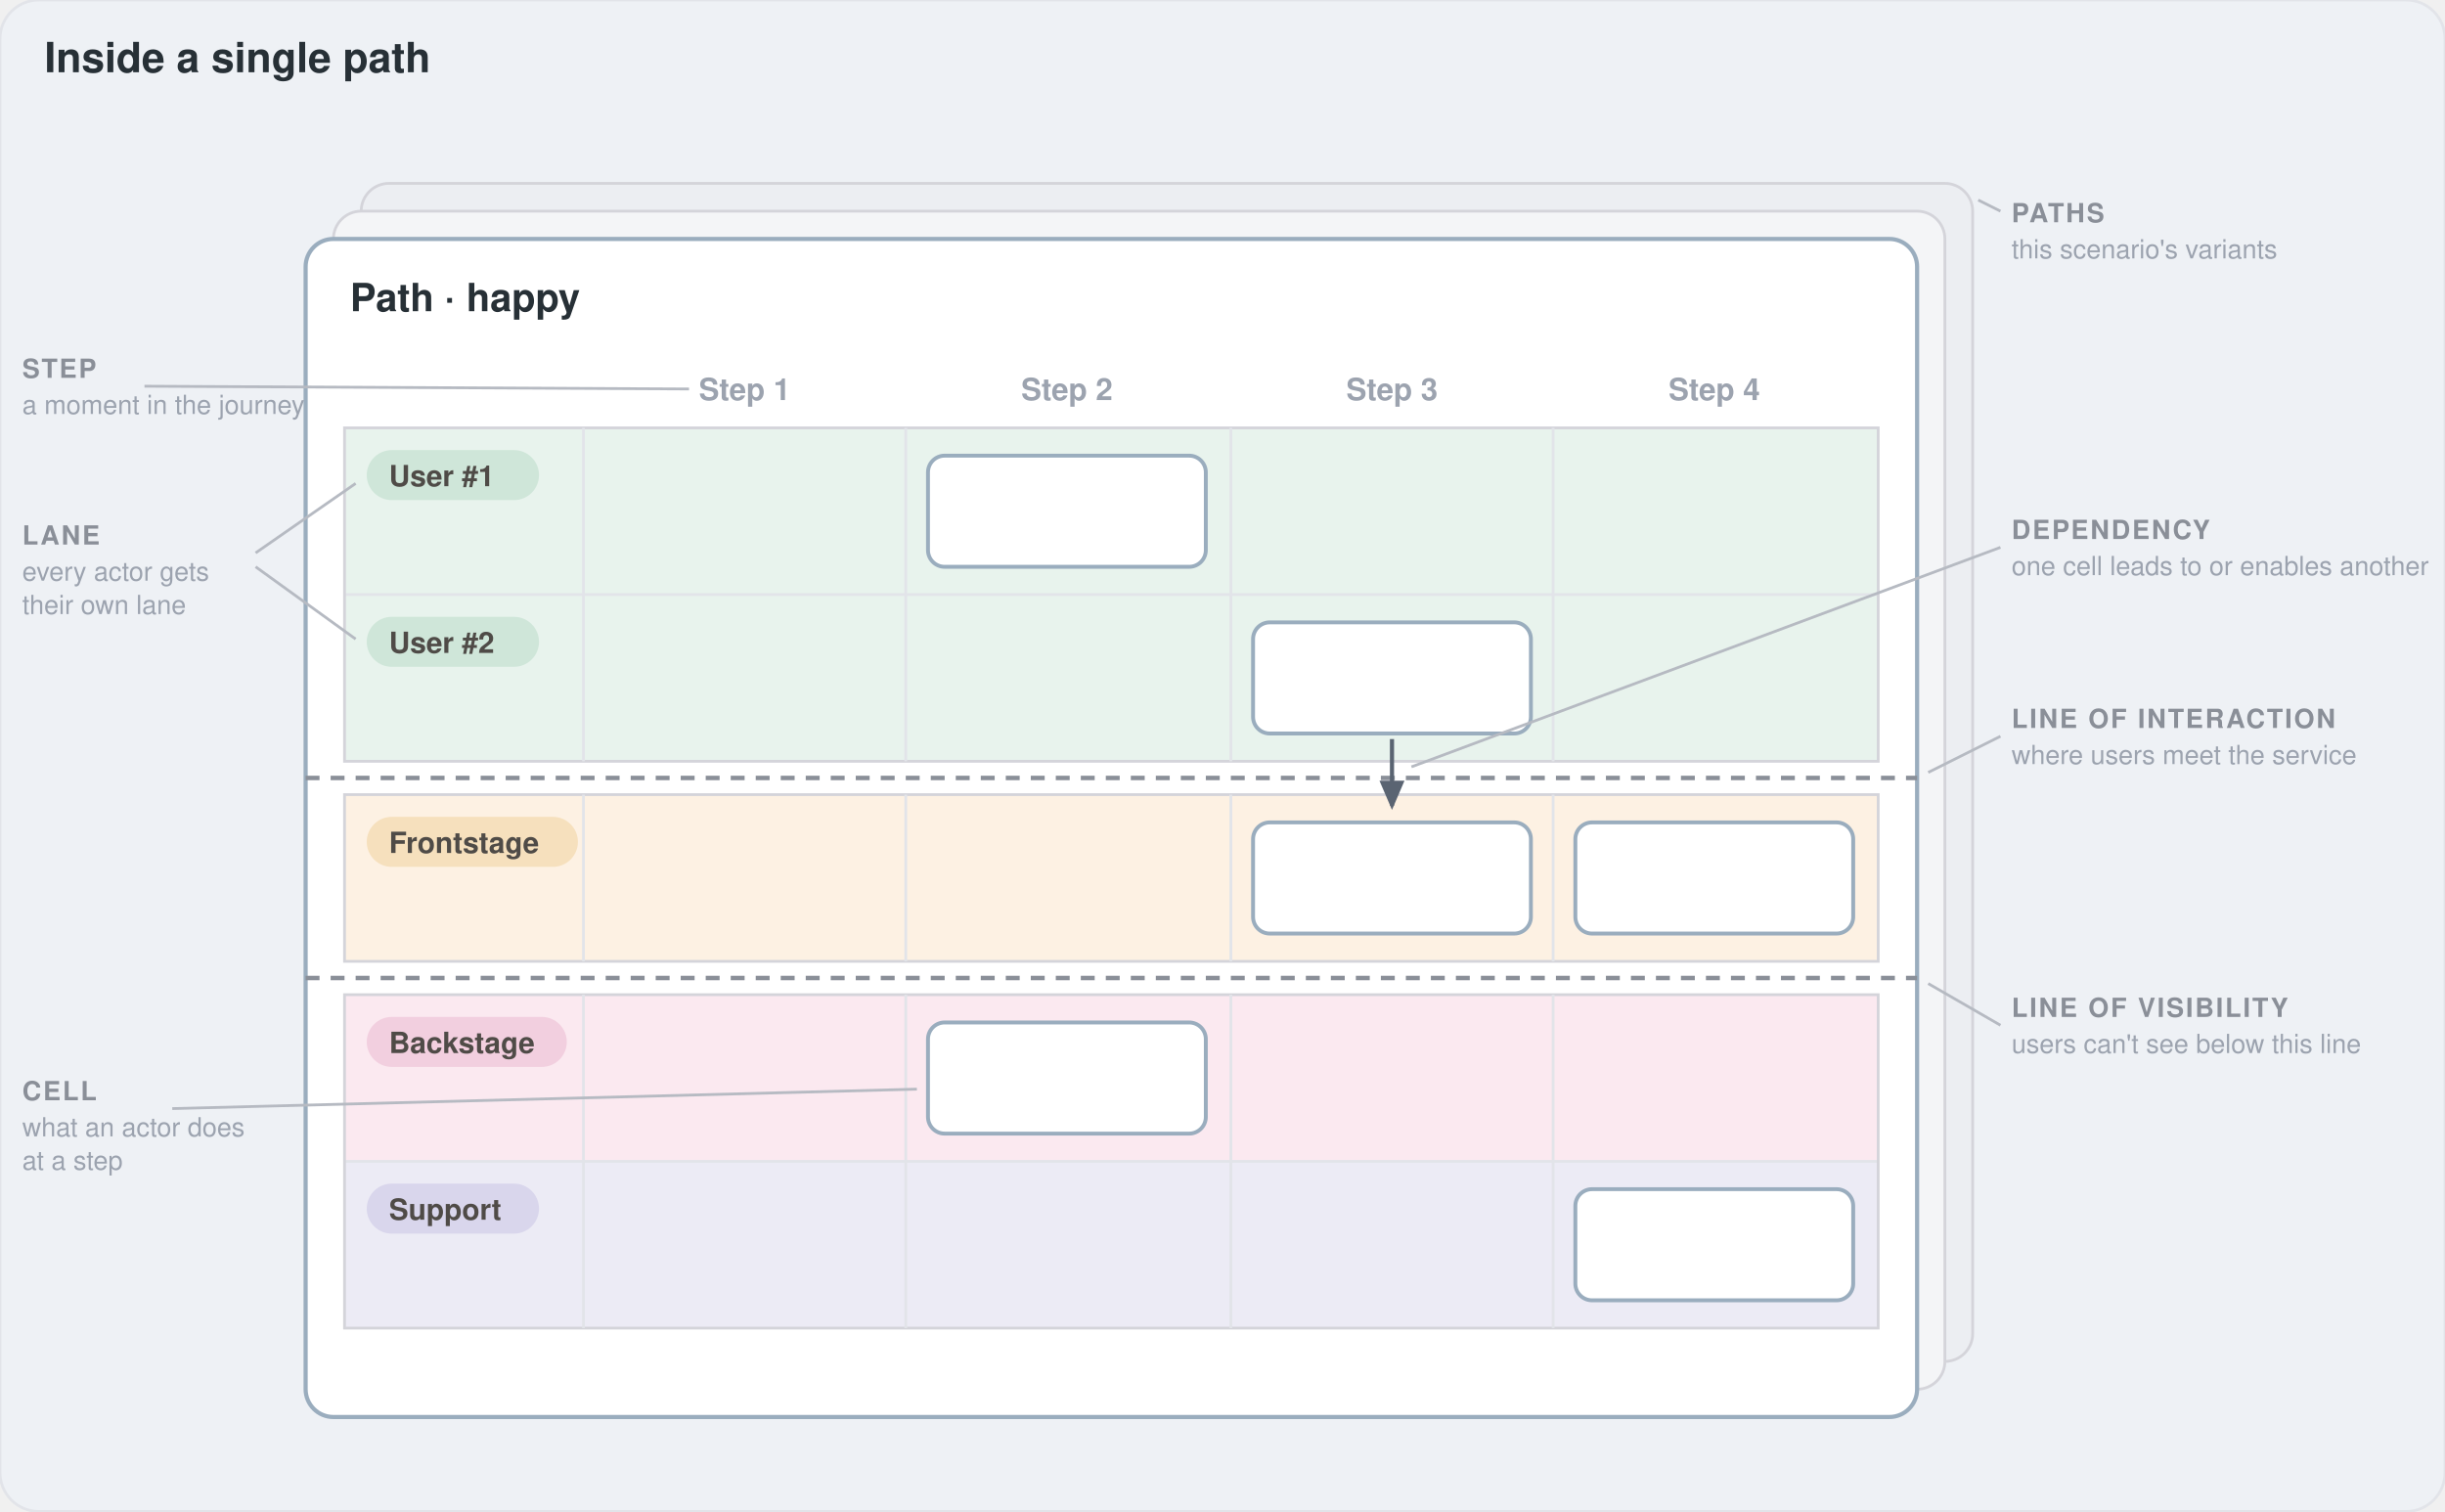
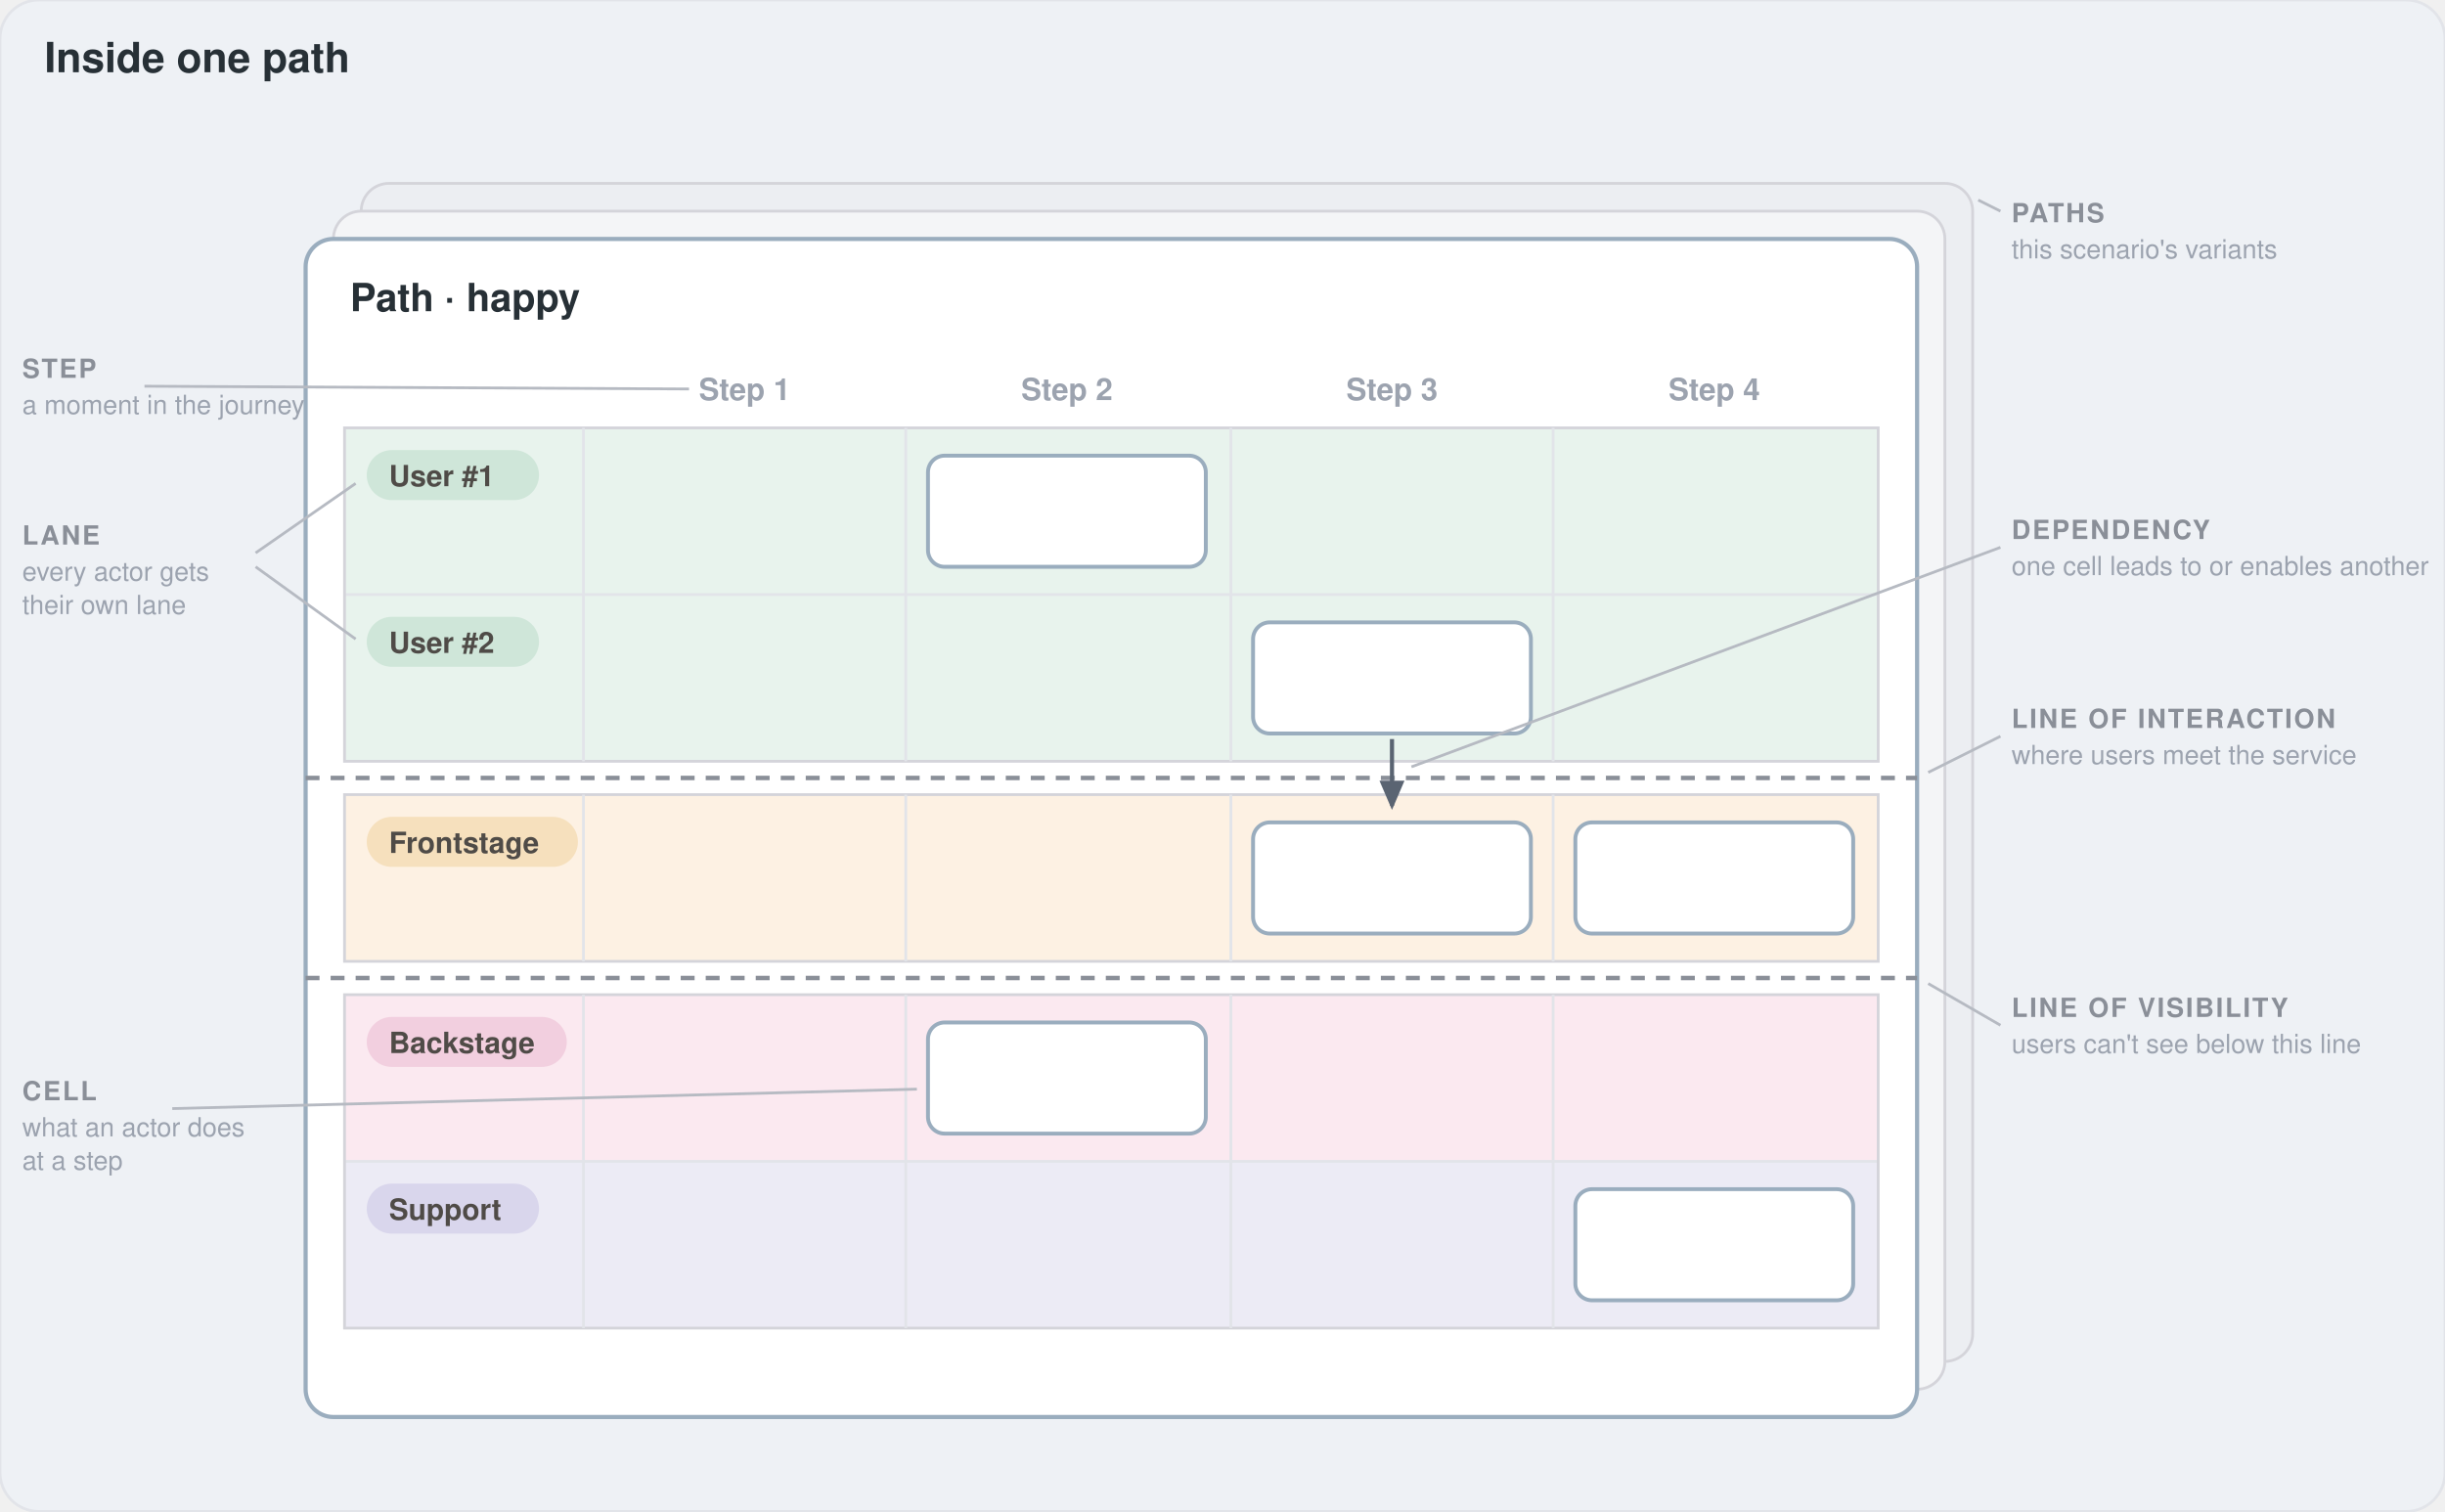
<svg xmlns="http://www.w3.org/2000/svg" viewBox="0 -44 880 544" font-family="-apple-system, 'Segoe UI', Helvetica, Arial, sans-serif">
  <style>
    .h2 { font-size: 14px; font-weight: 700; fill: #273036; }
    .badge { font-size: 10.5px; font-weight: 700; fill: #4f4b47; }
    .step { font-size: 11px; font-weight: 600; fill: #9ca3af; }
    .anno { font-size: 9.5px; font-weight: 700; letter-spacing: .07em; fill: #8a8f98; }
    .sub { font-size: 9.5px; fill: #9ca3af; }
    .lead { stroke: #b6bac2; stroke-width: 1; fill: none; }
    .boundary { stroke: #8a8f98; stroke-width: 1.6; stroke-dasharray: 5 4; }
    .dependency { stroke: #5a6472; stroke-width: 1.5; fill: none; marker-end: url(#arrT); }
  </style>
  <defs>
    <marker id="arrT" markerWidth="8" markerHeight="8" refX="6" refY="3" orient="auto">
      <path d="M0,0 L7,3 L0,6 Z" fill="#5a6472" />
    </marker>
  </defs>
  <rect x="0" y="-44" width="880" height="544" rx="14" fill="#eef1f5" stroke="#e2e4e9" />
-   <text x="16" y="-18" font-size="15" font-weight="700" fill="#273036">Inside a single path</text>
+   <text x="16" y="-18" font-size="15" font-weight="700" fill="#273036">Inside one path</text>
  <rect x="130" y="22" width="580" height="424" rx="10" fill="#eceef2" stroke="#d4d4da" />
  <rect x="120" y="32" width="580" height="424" rx="10" fill="#f4f5f7" stroke="#d4d4da" />
  <rect x="110" y="42" width="580" height="424" rx="10" fill="#ffffff" stroke="#9aadbe" stroke-width="1.5" />
  <text x="126" y="68" class="h2">Path · happy</text>
  <g class="step" text-anchor="middle">
    <text x="268" y="100">Step 1</text>
    <text x="384" y="100">Step 2</text>
    <text x="501" y="100">Step 3</text>
    <text x="617" y="100">Step 4</text>
  </g>
  <rect x="124" y="110" width="552" height="60" fill="#e8f3ed" />
  <rect x="124" y="170" width="552" height="60" fill="#e8f3ed" />
  <line x1="124" y1="170" x2="676" y2="170" stroke="#e2e4e9" />
  <rect x="124" y="110" width="552" height="120" fill="none" stroke="#d4d4da" />
  <rect x="124" y="242" width="552" height="60" fill="#fdf1e3" />
  <rect x="124" y="242" width="552" height="60" fill="none" stroke="#d4d4da" />
  <rect x="124" y="314" width="552" height="60" fill="#fbe9f0" />
  <rect x="124" y="374" width="552" height="60" fill="#ecebf5" />
  <line x1="124" y1="374" x2="676" y2="374" stroke="#e2e4e9" />
  <rect x="124" y="314" width="552" height="120" fill="none" stroke="#d4d4da" />
  <g stroke="#e2e4e9" stroke-width="1">
    <line x1="210" y1="110" x2="210" y2="230" />
    <line x1="326" y1="110" x2="326" y2="230" />
    <line x1="443" y1="110" x2="443" y2="230" />
    <line x1="559" y1="110" x2="559" y2="230" />
    <line x1="210" y1="242" x2="210" y2="302" />
    <line x1="326" y1="242" x2="326" y2="302" />
    <line x1="443" y1="242" x2="443" y2="302" />
    <line x1="559" y1="242" x2="559" y2="302" />
    <line x1="210" y1="314" x2="210" y2="434" />
    <line x1="326" y1="314" x2="326" y2="434" />
    <line x1="443" y1="314" x2="443" y2="434" />
    <line x1="559" y1="314" x2="559" y2="434" />
  </g>
  <g>
    <rect x="132" y="118" width="62" height="18" rx="9" fill="#cfe6d9" />
    <text x="140" y="131" class="badge">User #1</text>
    <rect x="132" y="178" width="62" height="18" rx="9" fill="#cfe6d9" />
    <text x="140" y="191" class="badge">User #2</text>
    <rect x="132" y="250" width="76" height="18" rx="9" fill="#f6e0bd" />
    <text x="140" y="263" class="badge">Frontstage</text>
    <rect x="132" y="322" width="72" height="18" rx="9" fill="#f2cfdf" />
    <text x="140" y="335" class="badge">Backstage</text>
    <rect x="132" y="382" width="62" height="18" rx="9" fill="#d9d6ec" />
    <text x="140" y="395" class="badge">Support</text>
  </g>
  <line class="boundary" x1="110" y1="236" x2="690" y2="236" />
  <line class="boundary" x1="110" y1="308" x2="690" y2="308" />
  <rect x="334" y="120" width="100" height="40" rx="6" fill="#ffffff" stroke="#9aadbe" stroke-width="1.4" />
  <rect x="451" y="180" width="100" height="40" rx="6" fill="#ffffff" stroke="#9aadbe" stroke-width="1.4" />
  <rect x="451" y="252" width="100" height="40" rx="6" fill="#ffffff" stroke="#9aadbe" stroke-width="1.4" />
  <path class="dependency" d="M501,222 L501,246" />
  <rect x="567" y="252" width="100" height="40" rx="6" fill="#ffffff" stroke="#9aadbe" stroke-width="1.4" />
  <rect x="334" y="324" width="100" height="40" rx="6" fill="#ffffff" stroke="#9aadbe" stroke-width="1.4" />
  <rect x="567" y="384" width="100" height="40" rx="6" fill="#ffffff" stroke="#9aadbe" stroke-width="1.4" />
  <text x="8" y="92" class="anno">STEP</text>
  <text x="8" y="105" class="sub">a moment in the journey</text>
  <path class="lead" d="M52,95 L248,96" />
  <text x="8" y="152" class="anno">LANE</text>
  <text x="8" y="165" class="sub">every actor gets</text>
  <text x="8" y="177" class="sub">their own lane</text>
  <path class="lead" d="M92,155 L128,130" />
  <path class="lead" d="M92,160 L128,186" />
  <text x="8" y="352" class="anno">CELL</text>
  <text x="8" y="365" class="sub">what an actor does</text>
  <text x="8" y="377" class="sub">at a step</text>
  <path class="lead" d="M62,355 L330,348" />
  <text x="724" y="36" class="anno">PATHS</text>
  <text x="724" y="49" class="sub">this scenario's variants</text>
  <path class="lead" d="M720,32 L712,28" />
  <text x="724" y="150" class="anno">DEPENDENCY</text>
  <text x="724" y="163" class="sub">one cell leads to or enables another</text>
  <path class="lead" d="M720,153 L508,232" />
  <text x="724" y="218" class="anno">LINE OF INTERACTION</text>
  <text x="724" y="231" class="sub">where users meet the service</text>
  <path class="lead" d="M720,221 L694,234" />
  <text x="724" y="322" class="anno">LINE OF VISIBILITY</text>
  <text x="724" y="335" class="sub">users can't see below this line</text>
  <path class="lead" d="M720,325 L694,310" />
</svg>
